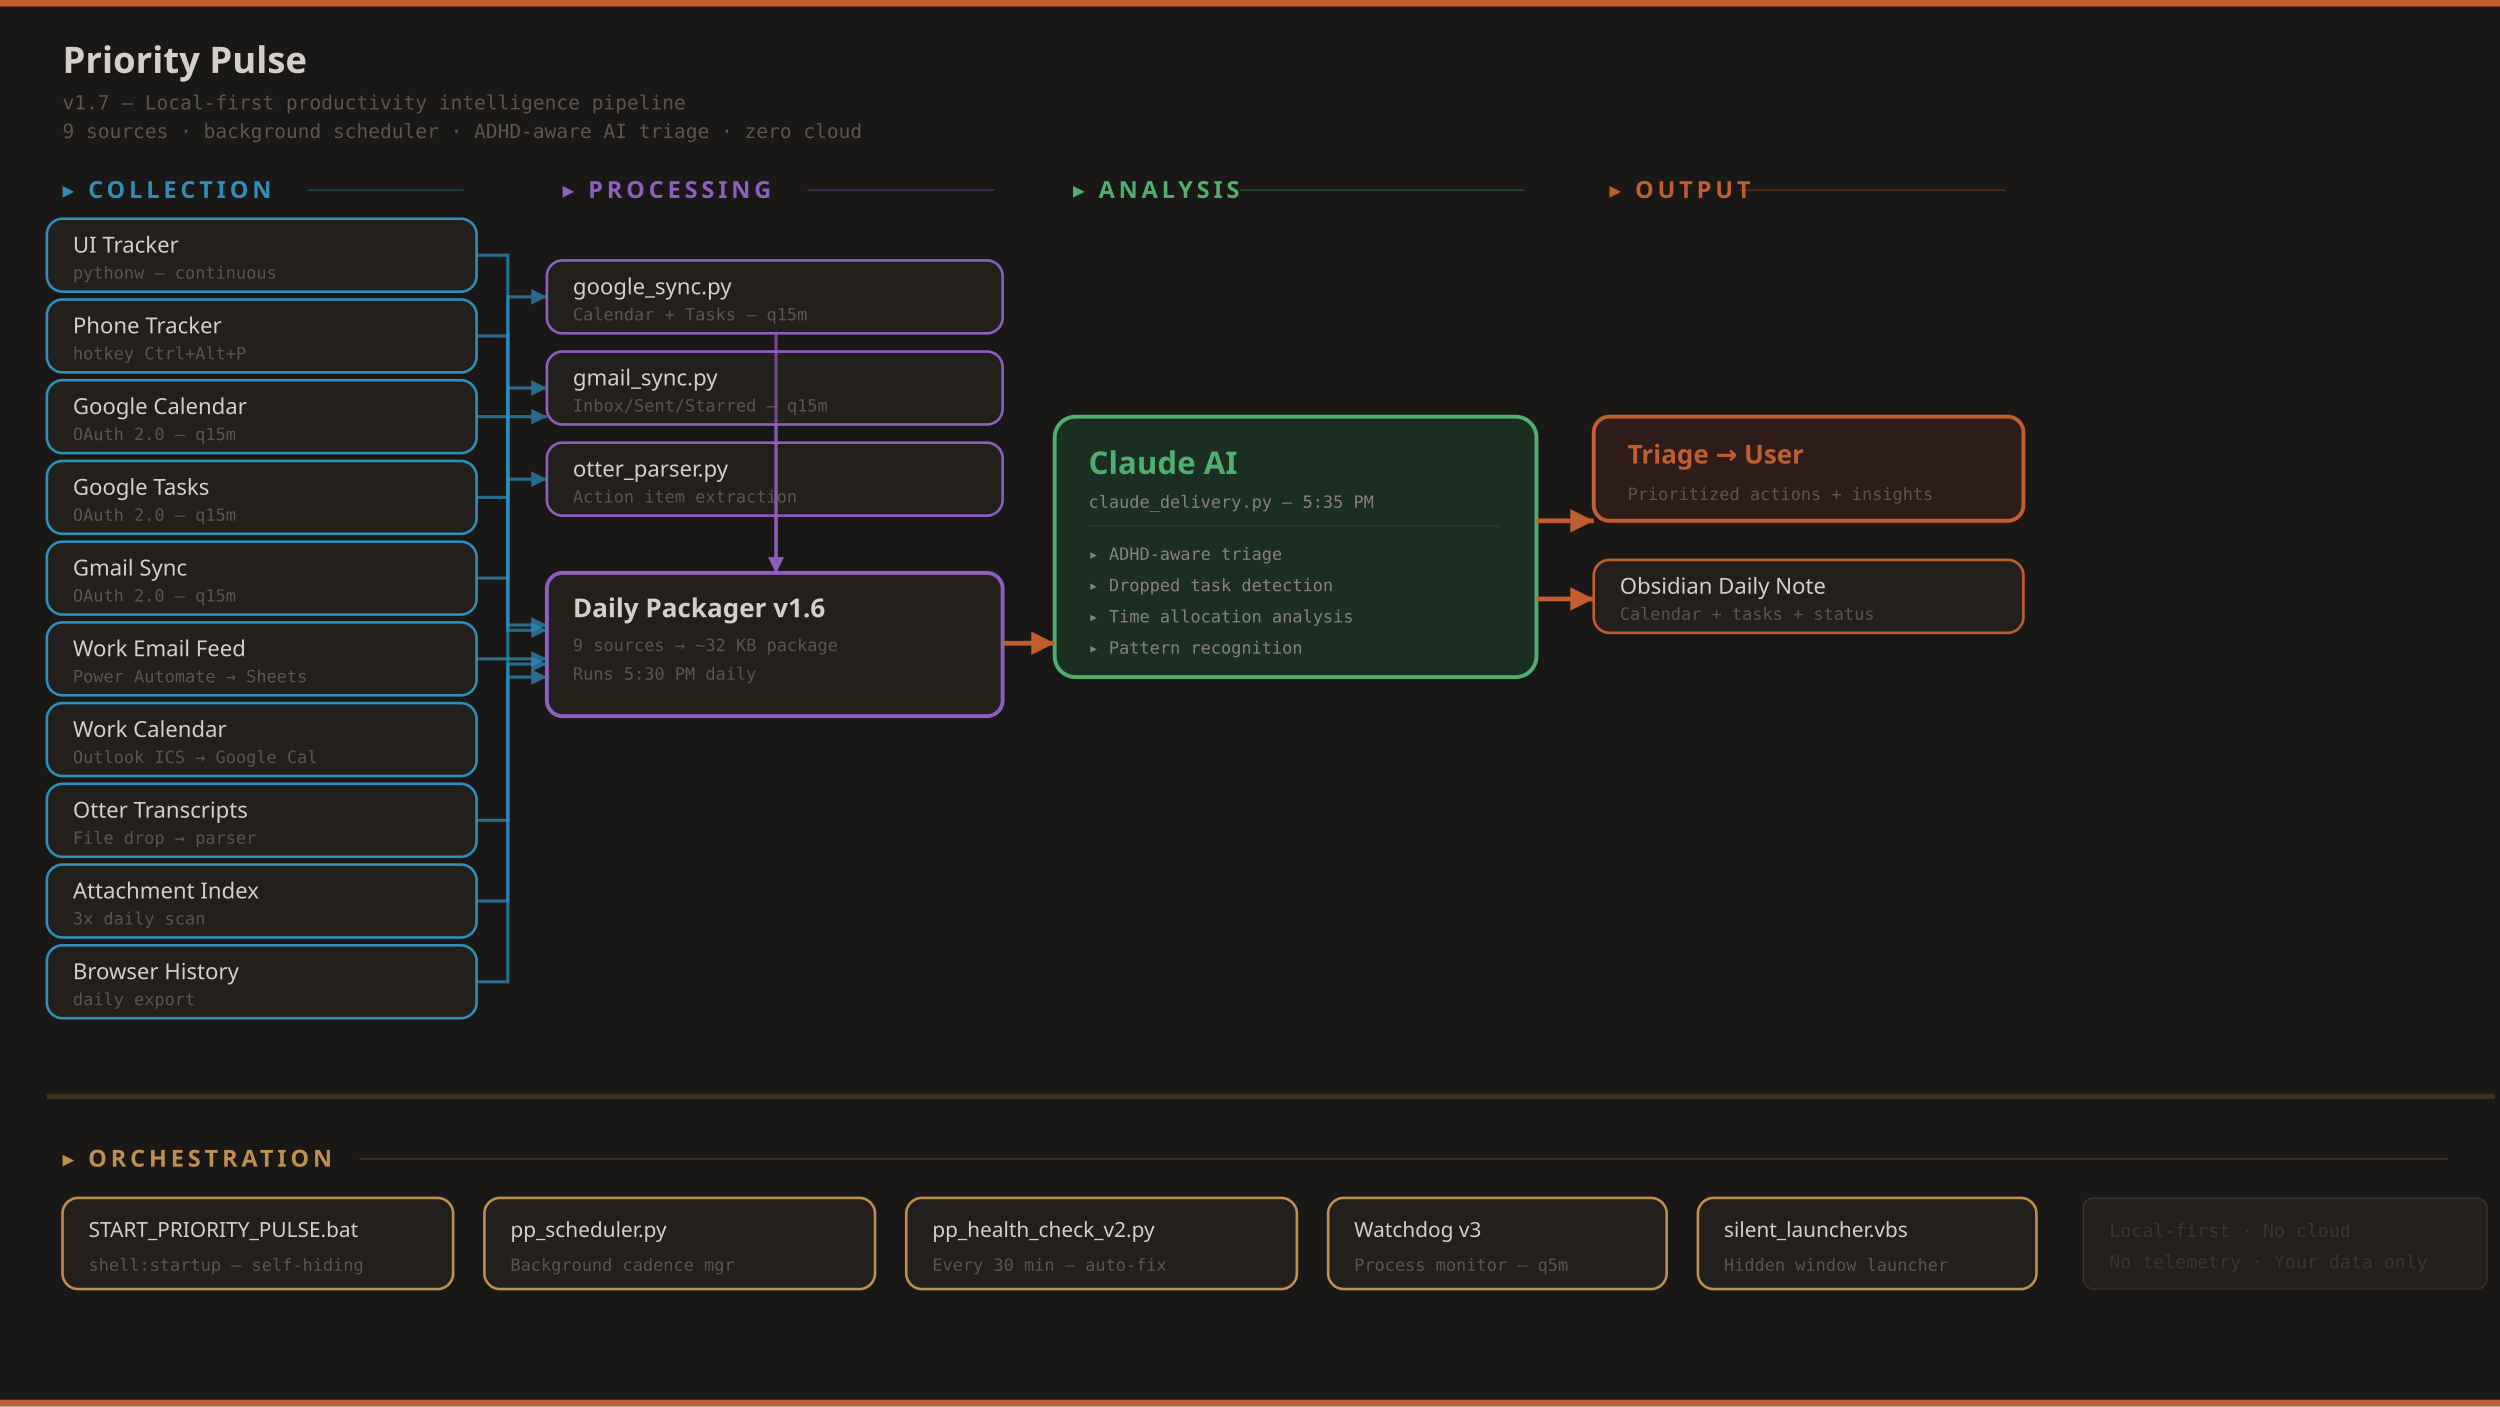
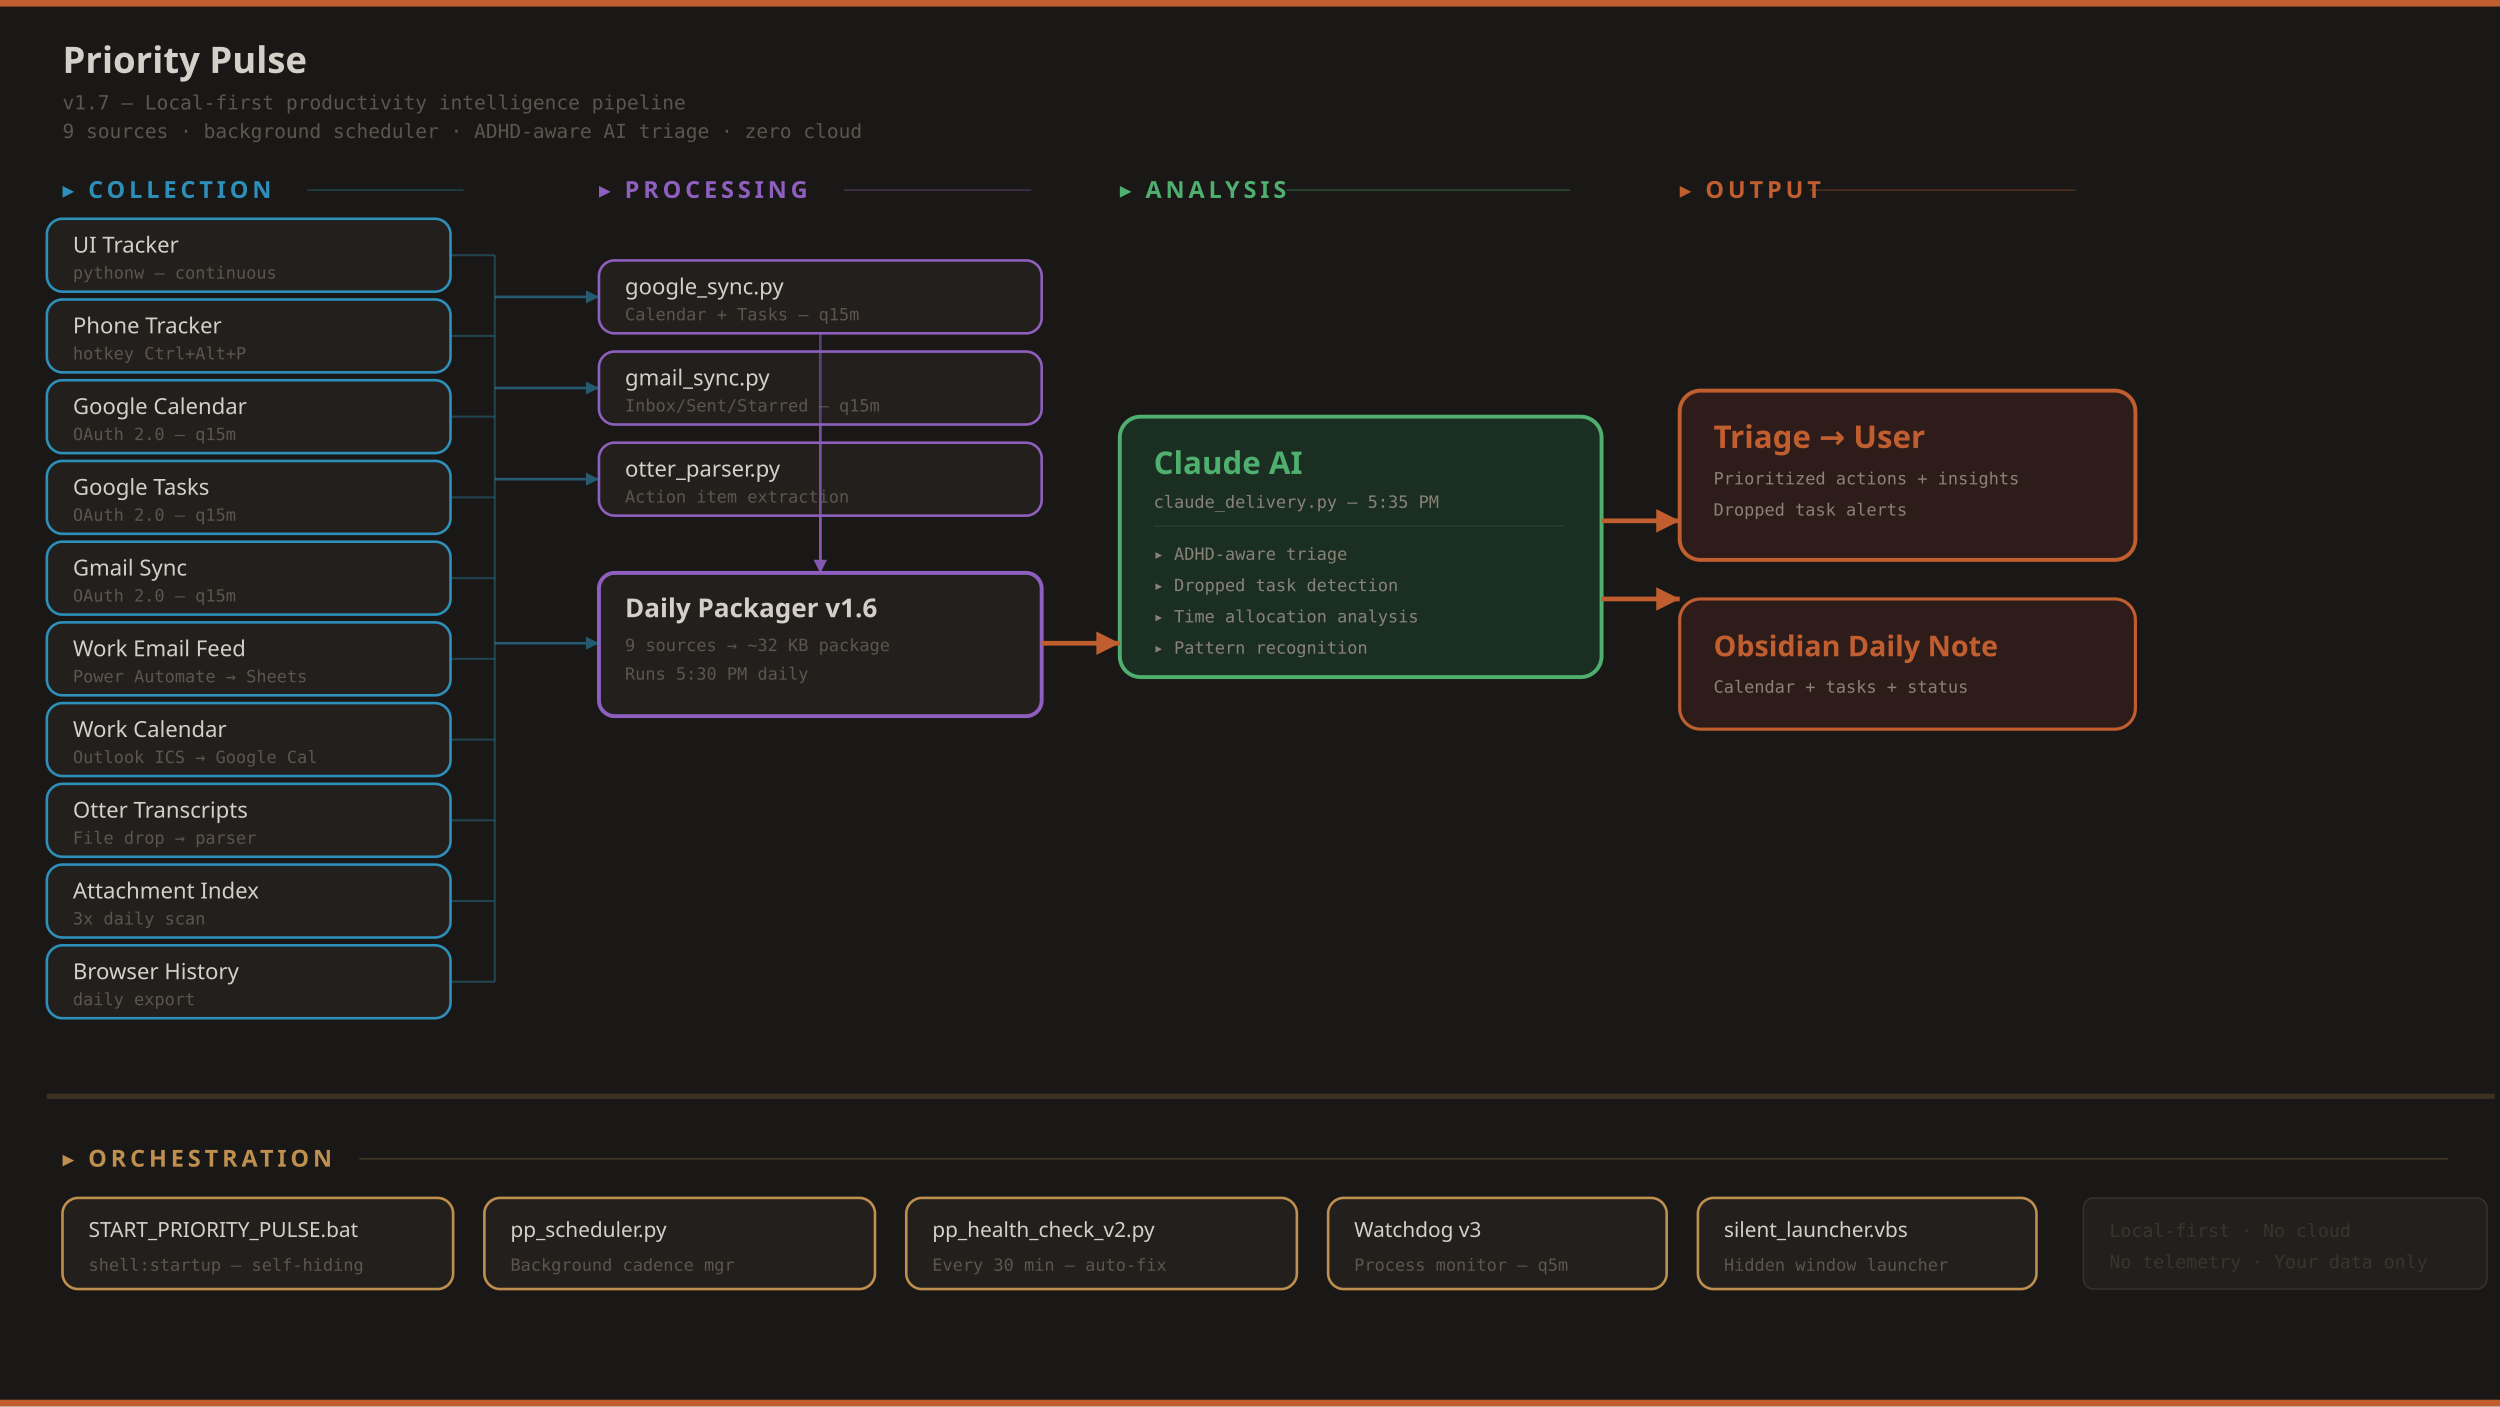
<svg xmlns="http://www.w3.org/2000/svg" viewBox="0 0 960 540">
  <defs>
    <style>
- .bg{fill:#1a1816}.card{rx:6;fill:#221f1c}
+ .bg{fill:#1a1816}
+ .card{rx:6;fill:#221f1c}
.cc{stroke:#2d8fba;stroke-width:1}.cp{stroke:#8f5fbf;stroke-width:1}
.ca{stroke:#4faf6f;stroke-width:1}.co{stroke:#c05e2f;stroke-width:1}.ck{stroke:#bf8f4f;stroke-width:1}
.lb{font-family:system-ui,sans-serif;font-size:9px;font-weight:700;letter-spacing:1.5px;text-transform:uppercase}
.lc{fill:#2d8fba}.lp{fill:#8f5fbf}.la{fill:#4faf6f}.lo{fill:#c05e2f}.lk{fill:#bf8f4f}
.nt{font-family:system-ui,sans-serif;font-size:8.5px;fill:#d4cfc8}
.ns{font-family:monospace;font-size:6.5px;fill:#5c554d}
- .fl{stroke:#2d8fba;stroke-width:1.2;fill:none;marker-end:url(#c);opacity:.7}
- .fp{stroke:#8f5fbf;stroke-width:1.2;fill:none;marker-end:url(#d);opacity:.7}
+ .fl{stroke:#2d8fba;stroke-width:1;fill:none;marker-end:url(#c);opacity:.55}
+ .fp{stroke:#8f5fbf;stroke-width:1;fill:none;marker-end:url(#d);opacity:.55}
.fm{stroke:#c05e2f;stroke-width:1.8;fill:none;marker-end:url(#b)}
</style>
-     <marker id="a" viewBox="0 0 6 6" refX="6" refY="3" markerWidth="5" markerHeight="5" orient="auto">
-       <path d="M0,0 L6,3 L0,6 Z" fill="#3a342e" />
-     </marker>
    <marker id="b" viewBox="0 0 6 6" refX="6" refY="3" markerWidth="5" markerHeight="5" orient="auto">
      <path d="M0,0 L6,3 L0,6 Z" fill="#c05e2f" />
    </marker>
    <marker id="c" viewBox="0 0 6 6" refX="6" refY="3" markerWidth="5" markerHeight="5" orient="auto">
      <path d="M0,0 L6,3 L0,6 Z" fill="#2d8fba" />
    </marker>
    <marker id="d" viewBox="0 0 6 6" refX="6" refY="3" markerWidth="5" markerHeight="5" orient="auto">
      <path d="M0,0 L6,3 L0,6 Z" fill="#8f5fbf" />
    </marker>
  </defs>
  <rect class="bg" width="960" height="540" />
  <rect fill="#c05e2f" x="0" y="0" width="960" height="2.5" />
  <text class="nt" x="24" y="28" style="font-size:14px;font-weight:700">Priority Pulse</text>
  <text class="ns" x="24" y="42" style="font-size:7.5px">v1.7 — Local-first productivity intelligence pipeline</text>
  <text class="ns" x="24" y="53" style="font-size:7.5px">9 sources · background scheduler · ADHD-aware AI triage · zero cloud</text>
  <text class="lb lc" x="24" y="76">▸ COLLECTION</text>
  <line x1="118" y1="73" x2="178" y2="73" stroke="#2d8fba" stroke-width=".5" opacity=".4" />
-   <rect class="card cc" x="18" y="84" width="165" height="28" rx="6" />
+   <rect class="card cc" x="18" y="84" width="155" height="28" rx="6" />
  <text class="nt" x="28" y="97">UI Tracker</text>
  <text class="ns" x="28" y="107">pythonw — continuous</text>
-   <rect class="card cc" x="18" y="115" width="165" height="28" rx="6" />
+   <rect class="card cc" x="18" y="115" width="155" height="28" rx="6" />
  <text class="nt" x="28" y="128">Phone Tracker</text>
  <text class="ns" x="28" y="138">hotkey Ctrl+Alt+P</text>
-   <rect class="card cc" x="18" y="146" width="165" height="28" rx="6" />
+   <rect class="card cc" x="18" y="146" width="155" height="28" rx="6" />
  <text class="nt" x="28" y="159">Google Calendar</text>
  <text class="ns" x="28" y="169">OAuth 2.0 — q15m</text>
-   <rect class="card cc" x="18" y="177" width="165" height="28" rx="6" />
+   <rect class="card cc" x="18" y="177" width="155" height="28" rx="6" />
  <text class="nt" x="28" y="190">Google Tasks</text>
  <text class="ns" x="28" y="200">OAuth 2.0 — q15m</text>
-   <rect class="card cc" x="18" y="208" width="165" height="28" rx="6" />
+   <rect class="card cc" x="18" y="208" width="155" height="28" rx="6" />
  <text class="nt" x="28" y="221">Gmail Sync</text>
  <text class="ns" x="28" y="231">OAuth 2.0 — q15m</text>
-   <rect class="card cc" x="18" y="239" width="165" height="28" rx="6" />
+   <rect class="card cc" x="18" y="239" width="155" height="28" rx="6" />
  <text class="nt" x="28" y="252">Work Email Feed</text>
  <text class="ns" x="28" y="262">Power Automate → Sheets</text>
-   <rect class="card cc" x="18" y="270" width="165" height="28" rx="6" />
+   <rect class="card cc" x="18" y="270" width="155" height="28" rx="6" />
  <text class="nt" x="28" y="283">Work Calendar</text>
  <text class="ns" x="28" y="293">Outlook ICS → Google Cal</text>
-   <rect class="card cc" x="18" y="301" width="165" height="28" rx="6" />
+   <rect class="card cc" x="18" y="301" width="155" height="28" rx="6" />
  <text class="nt" x="28" y="314">Otter Transcripts</text>
  <text class="ns" x="28" y="324">File drop → parser</text>
-   <rect class="card cc" x="18" y="332" width="165" height="28" rx="6" />
+   <rect class="card cc" x="18" y="332" width="155" height="28" rx="6" />
  <text class="nt" x="28" y="345">Attachment Index</text>
  <text class="ns" x="28" y="355">3x daily scan</text>
-   <rect class="card cc" x="18" y="363" width="165" height="28" rx="6" />
+   <rect class="card cc" x="18" y="363" width="155" height="28" rx="6" />
  <text class="nt" x="28" y="376">Browser History</text>
  <text class="ns" x="28" y="386">daily export</text>
-   <text class="lb lp" x="216" y="76">▸ PROCESSING</text>
-   <line x1="310" y1="73" x2="382" y2="73" stroke="#8f5fbf" stroke-width=".5" opacity=".4" />
-   <rect class="card cp" x="210" y="100" width="175" height="28" rx="6" />
-   <text class="nt" x="220" y="113">google_sync.py</text>
-   <text class="ns" x="220" y="123">Calendar + Tasks — q15m</text>
-   <rect class="card cp" x="210" y="135" width="175" height="28" rx="6" />
-   <text class="nt" x="220" y="148">gmail_sync.py</text>
-   <text class="ns" x="220" y="158">Inbox/Sent/Starred — q15m</text>
-   <rect class="card cp" x="210" y="170" width="175" height="28" rx="6" />
-   <text class="nt" x="220" y="183">otter_parser.py</text>
-   <text class="ns" x="220" y="193">Action item extraction</text>
-   <rect class="card" x="210" y="220" width="175" height="55" rx="6" stroke="#8f5fbf" stroke-width="1.5" />
-   <text class="nt" x="220" y="237" style="font-weight:700;font-size:10px">Daily Packager v1.6</text>
-   <text class="ns" x="220" y="250">9 sources → ~32 KB package</text>
-   <text class="ns" x="220" y="261">Runs 5:30 PM daily</text>
-   <text class="lb la" x="412" y="76">▸ ANALYSIS</text>
-   <line x1="476" y1="73" x2="585" y2="73" stroke="#4faf6f" stroke-width=".5" opacity=".4" />
-   <rect x="405" y="160" width="185" height="100" rx="8" fill="#1a2e22" stroke="#4faf6f" stroke-width="1.5" />
-   <text class="nt" x="418" y="182" style="font-weight:700;font-size:12px;fill:#4faf6f">Claude AI</text>
-   <text class="ns" x="418" y="195" style="fill:#8a8279">claude_delivery.py — 5:35 PM</text>
-   <line x1="418" y1="202" x2="576" y2="202" stroke="#2a3e32" stroke-width=".5" />
-   <text class="ns" x="418" y="215" style="fill:#8a8279">▸ ADHD-aware triage</text>
-   <text class="ns" x="418" y="227" style="fill:#8a8279">▸ Dropped task detection</text>
-   <text class="ns" x="418" y="239" style="fill:#8a8279">▸ Time allocation analysis</text>
-   <text class="ns" x="418" y="251" style="fill:#8a8279">▸ Pattern recognition</text>
-   <text class="lb lo" x="618" y="76">▸ OUTPUT</text>
-   <line x1="668" y1="73" x2="770" y2="73" stroke="#c05e2f" stroke-width=".5" opacity=".4" />
-   <rect x="612" y="160" width="165" height="40" rx="6" fill="#2e1c1a" stroke="#c05e2f" stroke-width="1.5" />
-   <text class="nt" x="625" y="178" style="font-weight:700;font-size:10px;fill:#c05e2f">Triage → User</text>
-   <text class="ns" x="625" y="192">Prioritized actions + insights</text>
-   <rect class="card co" x="612" y="215" width="165" height="28" rx="6" />
-   <text class="nt" x="622" y="228">Obsidian Daily Note</text>
-   <text class="ns" x="622" y="238">Calendar + tasks + status</text>
+   <text class="lb lp" x="230" y="76">▸ PROCESSING</text>
+   <line x1="324" y1="73" x2="396" y2="73" stroke="#8f5fbf" stroke-width=".5" opacity=".4" />
+   <rect class="card cp" x="230" y="100" width="170" height="28" rx="6" />
+   <text class="nt" x="240" y="113">google_sync.py</text>
+   <text class="ns" x="240" y="123">Calendar + Tasks — q15m</text>
+   <rect class="card cp" x="230" y="135" width="170" height="28" rx="6" />
+   <text class="nt" x="240" y="148">gmail_sync.py</text>
+   <text class="ns" x="240" y="158">Inbox/Sent/Starred — q15m</text>
+   <rect class="card cp" x="230" y="170" width="170" height="28" rx="6" />
+   <text class="nt" x="240" y="183">otter_parser.py</text>
+   <text class="ns" x="240" y="193">Action item extraction</text>
+   <rect class="card" x="230" y="220" width="170" height="55" rx="6" stroke="#8f5fbf" stroke-width="1.5" />
+   <text class="nt" x="240" y="237" style="font-weight:700;font-size:10px">Daily Packager v1.6</text>
+   <text class="ns" x="240" y="250">9 sources → ~32 KB package</text>
+   <text class="ns" x="240" y="261">Runs 5:30 PM daily</text>
+   <text class="lb la" x="430" y="76">▸ ANALYSIS</text>
+   <line x1="494" y1="73" x2="603" y2="73" stroke="#4faf6f" stroke-width=".5" opacity=".4" />
+   <rect x="430" y="160" width="185" height="100" rx="8" fill="#1a2e22" stroke="#4faf6f" stroke-width="1.5" />
+   <text class="nt" x="443" y="182" style="font-weight:700;font-size:12px;fill:#4faf6f">Claude AI</text>
+   <text class="ns" x="443" y="195" style="fill:#8a8279">claude_delivery.py — 5:35 PM</text>
+   <line x1="443" y1="202" x2="601" y2="202" stroke="#2a3e32" stroke-width=".5" />
+   <text class="ns" x="443" y="215" style="fill:#8a8279">▸ ADHD-aware triage</text>
+   <text class="ns" x="443" y="227" style="fill:#8a8279">▸ Dropped task detection</text>
+   <text class="ns" x="443" y="239" style="fill:#8a8279">▸ Time allocation analysis</text>
+   <text class="ns" x="443" y="251" style="fill:#8a8279">▸ Pattern recognition</text>
+   <text class="lb lo" x="645" y="76">▸ OUTPUT</text>
+   <line x1="695" y1="73" x2="797" y2="73" stroke="#c05e2f" stroke-width=".5" opacity=".4" />
+   <rect x="645" y="150" width="175" height="65" rx="8" fill="#2e1c1a" stroke="#c05e2f" stroke-width="1.5" />
+   <text class="nt" x="658" y="172" style="font-weight:700;font-size:12px;fill:#c05e2f">Triage → User</text>
+   <text class="ns" x="658" y="186" style="fill:#8a8279">Prioritized actions + insights</text>
+   <text class="ns" x="658" y="198" style="fill:#8a8279">Dropped task alerts</text>
+   <rect x="645" y="230" width="175" height="50" rx="8" fill="#2e1c1a" stroke="#c05e2f" stroke-width="1.2" />
+   <text class="nt" x="658" y="252" style="font-weight:700;font-size:11px;fill:#c05e2f">Obsidian Daily Note</text>
+   <text class="ns" x="658" y="266" style="fill:#8a8279">Calendar + tasks + status</text>
  <rect x="18" y="420" width="940" height="2" fill="#bf8f4f" opacity=".2" />
  <text class="lb lk" x="24" y="448">▸ ORCHESTRATION</text>
  <line x1="138" y1="445" x2="940" y2="445" stroke="#bf8f4f" stroke-width=".5" opacity=".3" />
  <rect class="card ck" x="24" y="460" width="150" height="35" rx="6" />
  <text class="nt" x="34" y="475" style="font-size:8px">START_PRIORITY_PULSE.bat</text>
  <text class="ns" x="34" y="488">shell:startup — self-hiding</text>
  <rect class="card ck" x="186" y="460" width="150" height="35" rx="6" />
  <text class="nt" x="196" y="475" style="font-size:8px">pp_scheduler.py</text>
  <text class="ns" x="196" y="488">Background cadence mgr</text>
  <rect class="card ck" x="348" y="460" width="150" height="35" rx="6" />
  <text class="nt" x="358" y="475" style="font-size:8px">pp_health_check_v2.py</text>
  <text class="ns" x="358" y="488">Every 30 min — auto-fix</text>
  <rect class="card ck" x="510" y="460" width="130" height="35" rx="6" />
  <text class="nt" x="520" y="475" style="font-size:8px">Watchdog v3</text>
  <text class="ns" x="520" y="488">Process monitor — q5m</text>
  <rect class="card ck" x="652" y="460" width="130" height="35" rx="6" />
  <text class="nt" x="662" y="475" style="font-size:8px">silent_launcher.vbs</text>
  <text class="ns" x="662" y="488">Hidden window launcher</text>
  <rect x="800" y="460" width="155" height="35" rx="4" fill="#221f1c" stroke="#3a342e" stroke-width=".5" />
  <text class="ns" x="810" y="475" style="font-size:7px;fill:#3a342e">Local-first · No cloud</text>
  <text class="ns" x="810" y="487" style="font-size:7px;fill:#3a342e">No telemetry · Your data only</text>
-   <path class="fl" d="M183,98 H195 V240 H210" />
-   <path class="fl" d="M183,129 H195 V242 H210" />
-   <path class="fl" d="M183,253 H210" />
-   <path class="fl" d="M183,346 H195 V255 H210" />
-   <path class="fl" d="M183,377 H195 V260 H210" />
-   <path class="fl" d="M183,160 H210" />
-   <path class="fl" d="M183,191 H195 V114 H210" />
-   <path class="fl" d="M183,222 H195 V149 H210" />
-   <path class="fl" d="M183,315 H195 V184 H210" />
-   <path class="fp" d="M298,128 V220" />
-   <path class="fp" d="M298,163 V220" />
-   <path class="fp" d="M298,198 V220" />
-   <path class="fm" d="M385,247 H405" />
-   <path class="fm" d="M590,200 H612" />
-   <path class="fm" d="M590,230 H612" />
+   <line x1="190" y1="98" x2="190" y2="377" stroke="#2d8fba" stroke-width=".8" opacity=".35" />
+   <line x1="173" y1="98" x2="190" y2="98" stroke="#2d8fba" stroke-width=".8" opacity=".35" />
+   <line x1="173" y1="129" x2="190" y2="129" stroke="#2d8fba" stroke-width=".8" opacity=".35" />
+   <line x1="173" y1="160" x2="190" y2="160" stroke="#2d8fba" stroke-width=".8" opacity=".35" />
+   <line x1="173" y1="191" x2="190" y2="191" stroke="#2d8fba" stroke-width=".8" opacity=".35" />
+   <line x1="173" y1="222" x2="190" y2="222" stroke="#2d8fba" stroke-width=".8" opacity=".35" />
+   <line x1="173" y1="253" x2="190" y2="253" stroke="#2d8fba" stroke-width=".8" opacity=".35" />
+   <line x1="173" y1="284" x2="190" y2="284" stroke="#2d8fba" stroke-width=".8" opacity=".35" />
+   <line x1="173" y1="315" x2="190" y2="315" stroke="#2d8fba" stroke-width=".8" opacity=".35" />
+   <line x1="173" y1="346" x2="190" y2="346" stroke="#2d8fba" stroke-width=".8" opacity=".35" />
+   <line x1="173" y1="377" x2="190" y2="377" stroke="#2d8fba" stroke-width=".8" opacity=".35" />
+   <path class="fl" d="M190,114 H230" />
+   <path class="fl" d="M190,149 H230" />
+   <path class="fl" d="M190,184 H230" />
+   <path class="fl" d="M190,247 H230" />
+   <path class="fp" d="M315,128 V220" />
+   <path class="fp" d="M315,163 V220" />
+   <path class="fp" d="M315,198 V220" />
+   <path class="fm" d="M400,247 H430" />
+   <path class="fm" d="M615,200 H645" />
+   <path class="fm" d="M615,230 H645" />
  <circle r="3" fill="#c05e2f" opacity="0">
-     <animate attributeName="cx" values="385;405" dur="2s" repeatCount="indefinite" />
+     <animate attributeName="cx" values="400;430" dur="2s" repeatCount="indefinite" />
    <animate attributeName="cy" values="247;247" dur="2s" repeatCount="indefinite" />
    <animate attributeName="opacity" values="0;.9;0" dur="2s" repeatCount="indefinite" />
  </circle>
  <circle r="3" fill="#c05e2f" opacity="0">
-     <animate attributeName="cx" values="590;612" dur="2s" repeatCount="indefinite" begin=".8s" />
+     <animate attributeName="cx" values="615;645" dur="2s" repeatCount="indefinite" begin=".8s" />
    <animate attributeName="cy" values="200;200" dur="2s" repeatCount="indefinite" begin=".8s" />
    <animate attributeName="opacity" values="0;.9;0" dur="2s" repeatCount="indefinite" begin=".8s" />
  </circle>
  <rect fill="#c05e2f" x="0" y="537.5" width="960" height="2.5" />
</svg>
